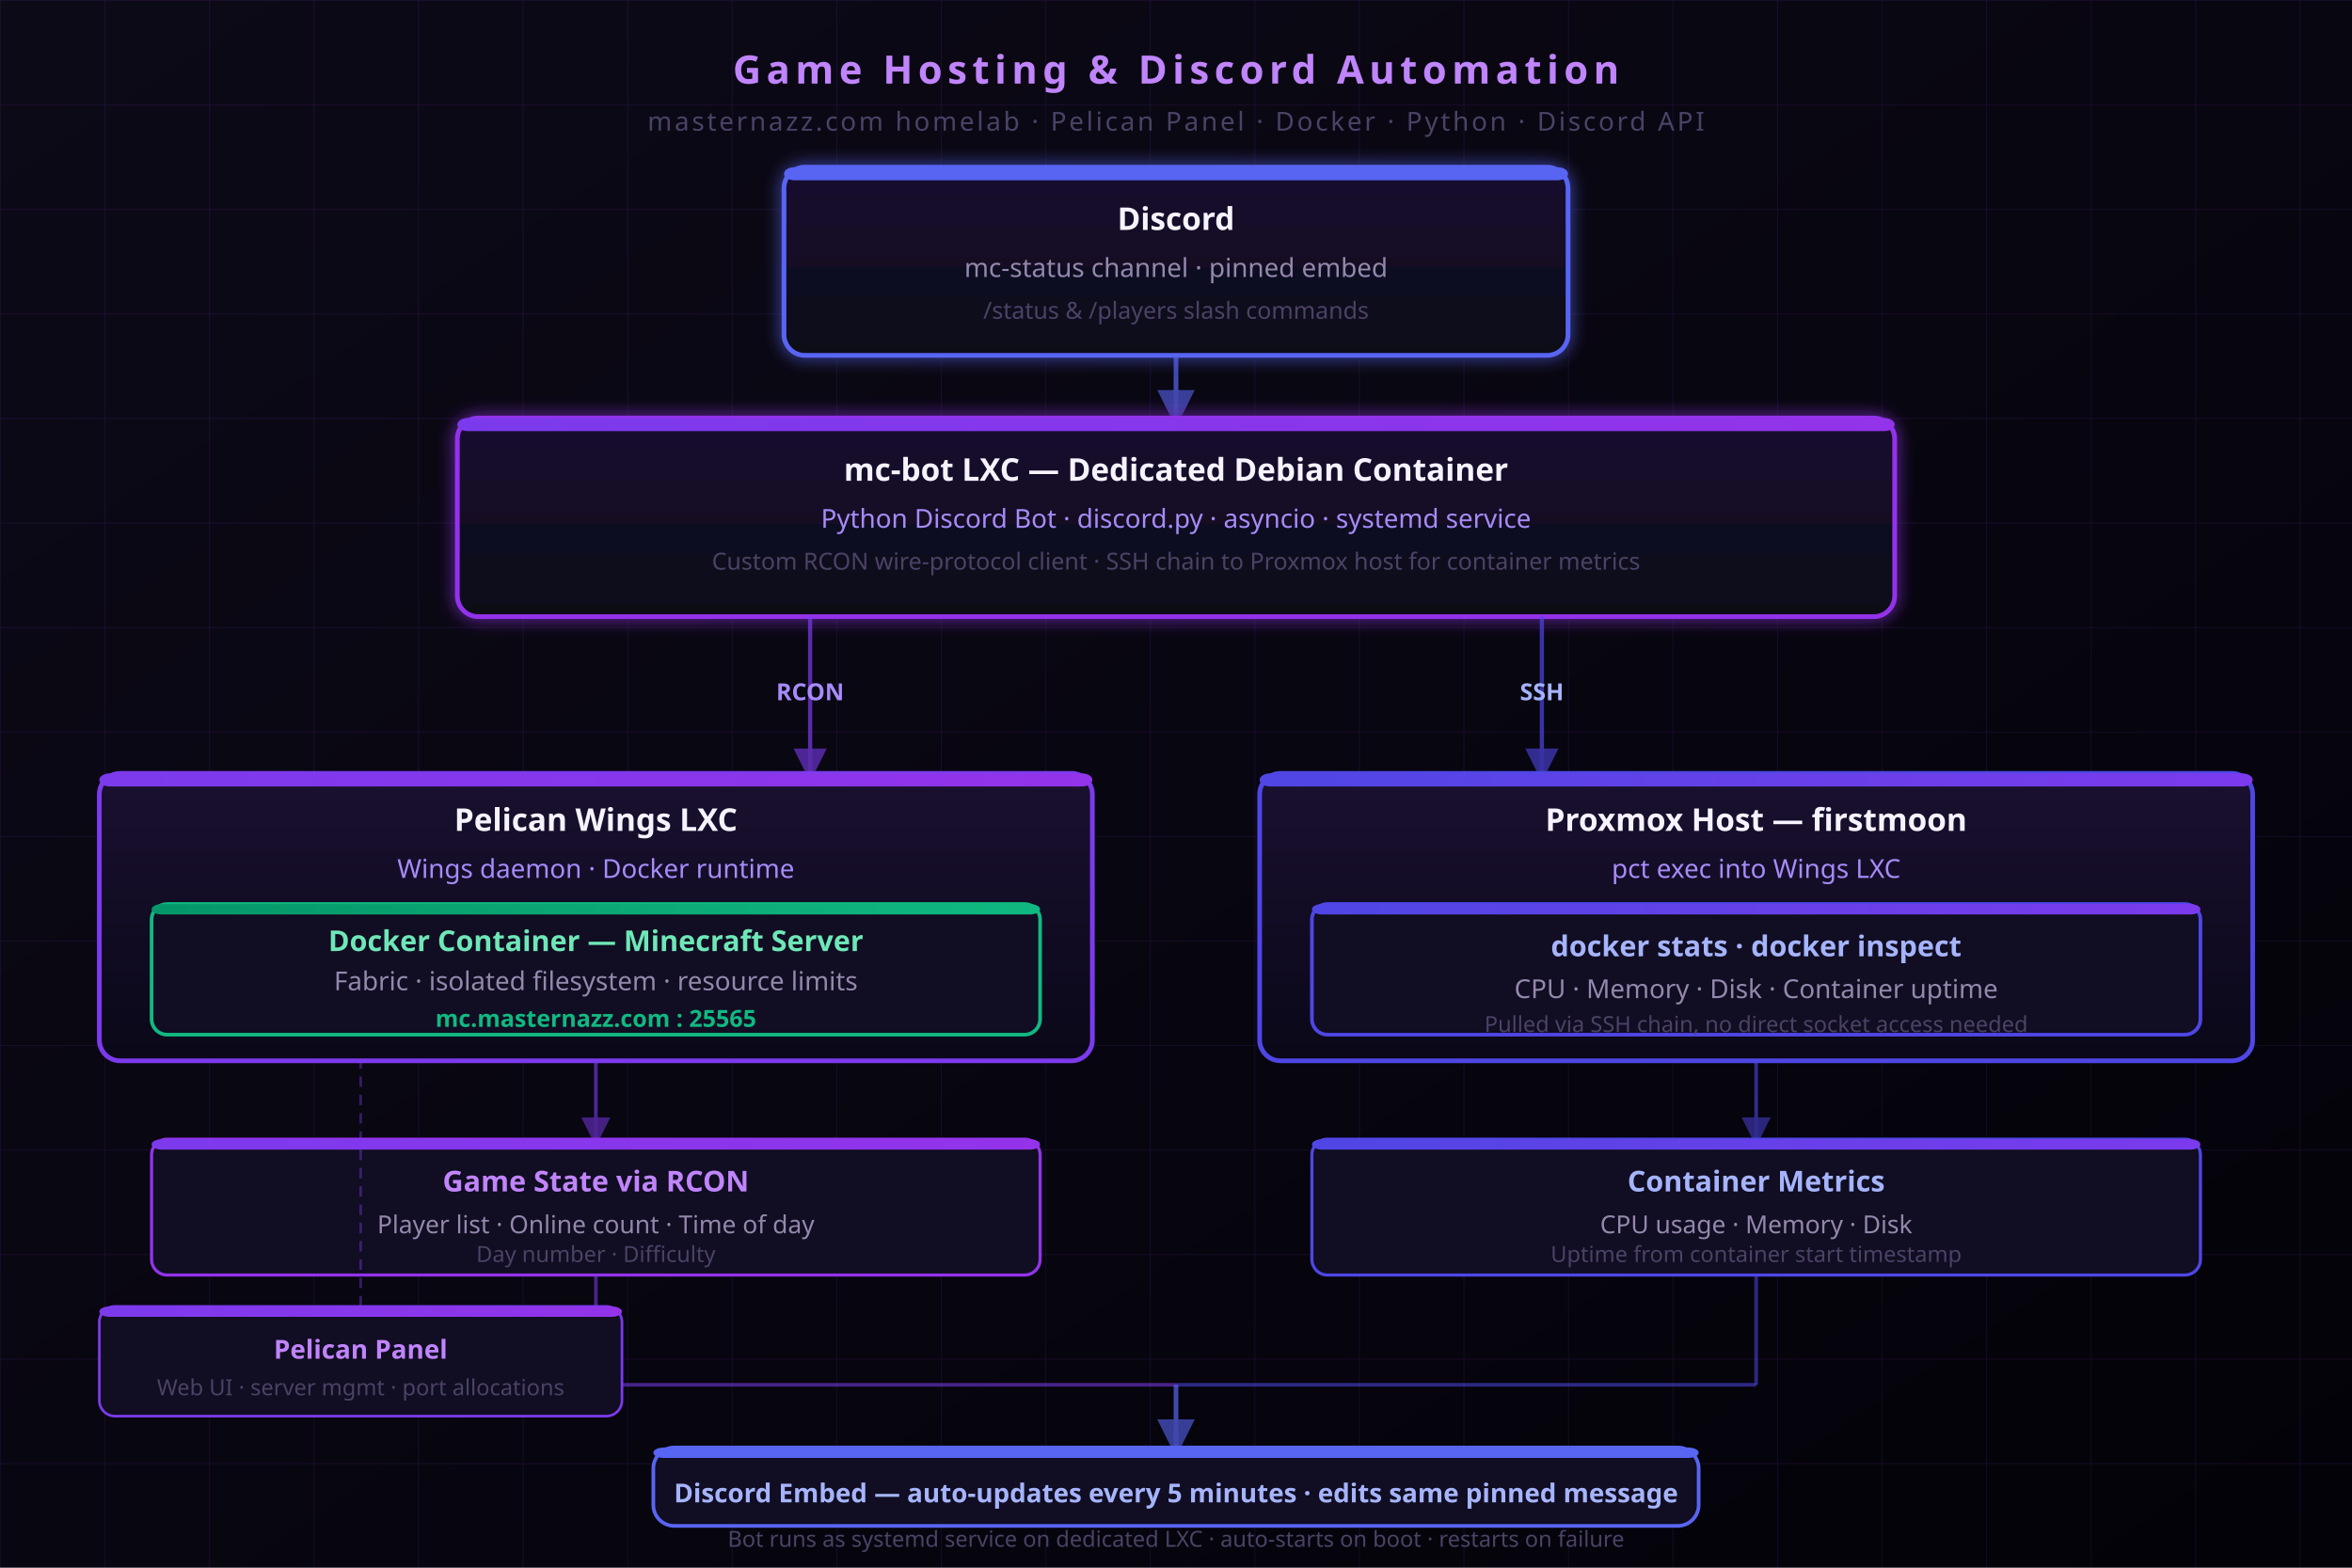
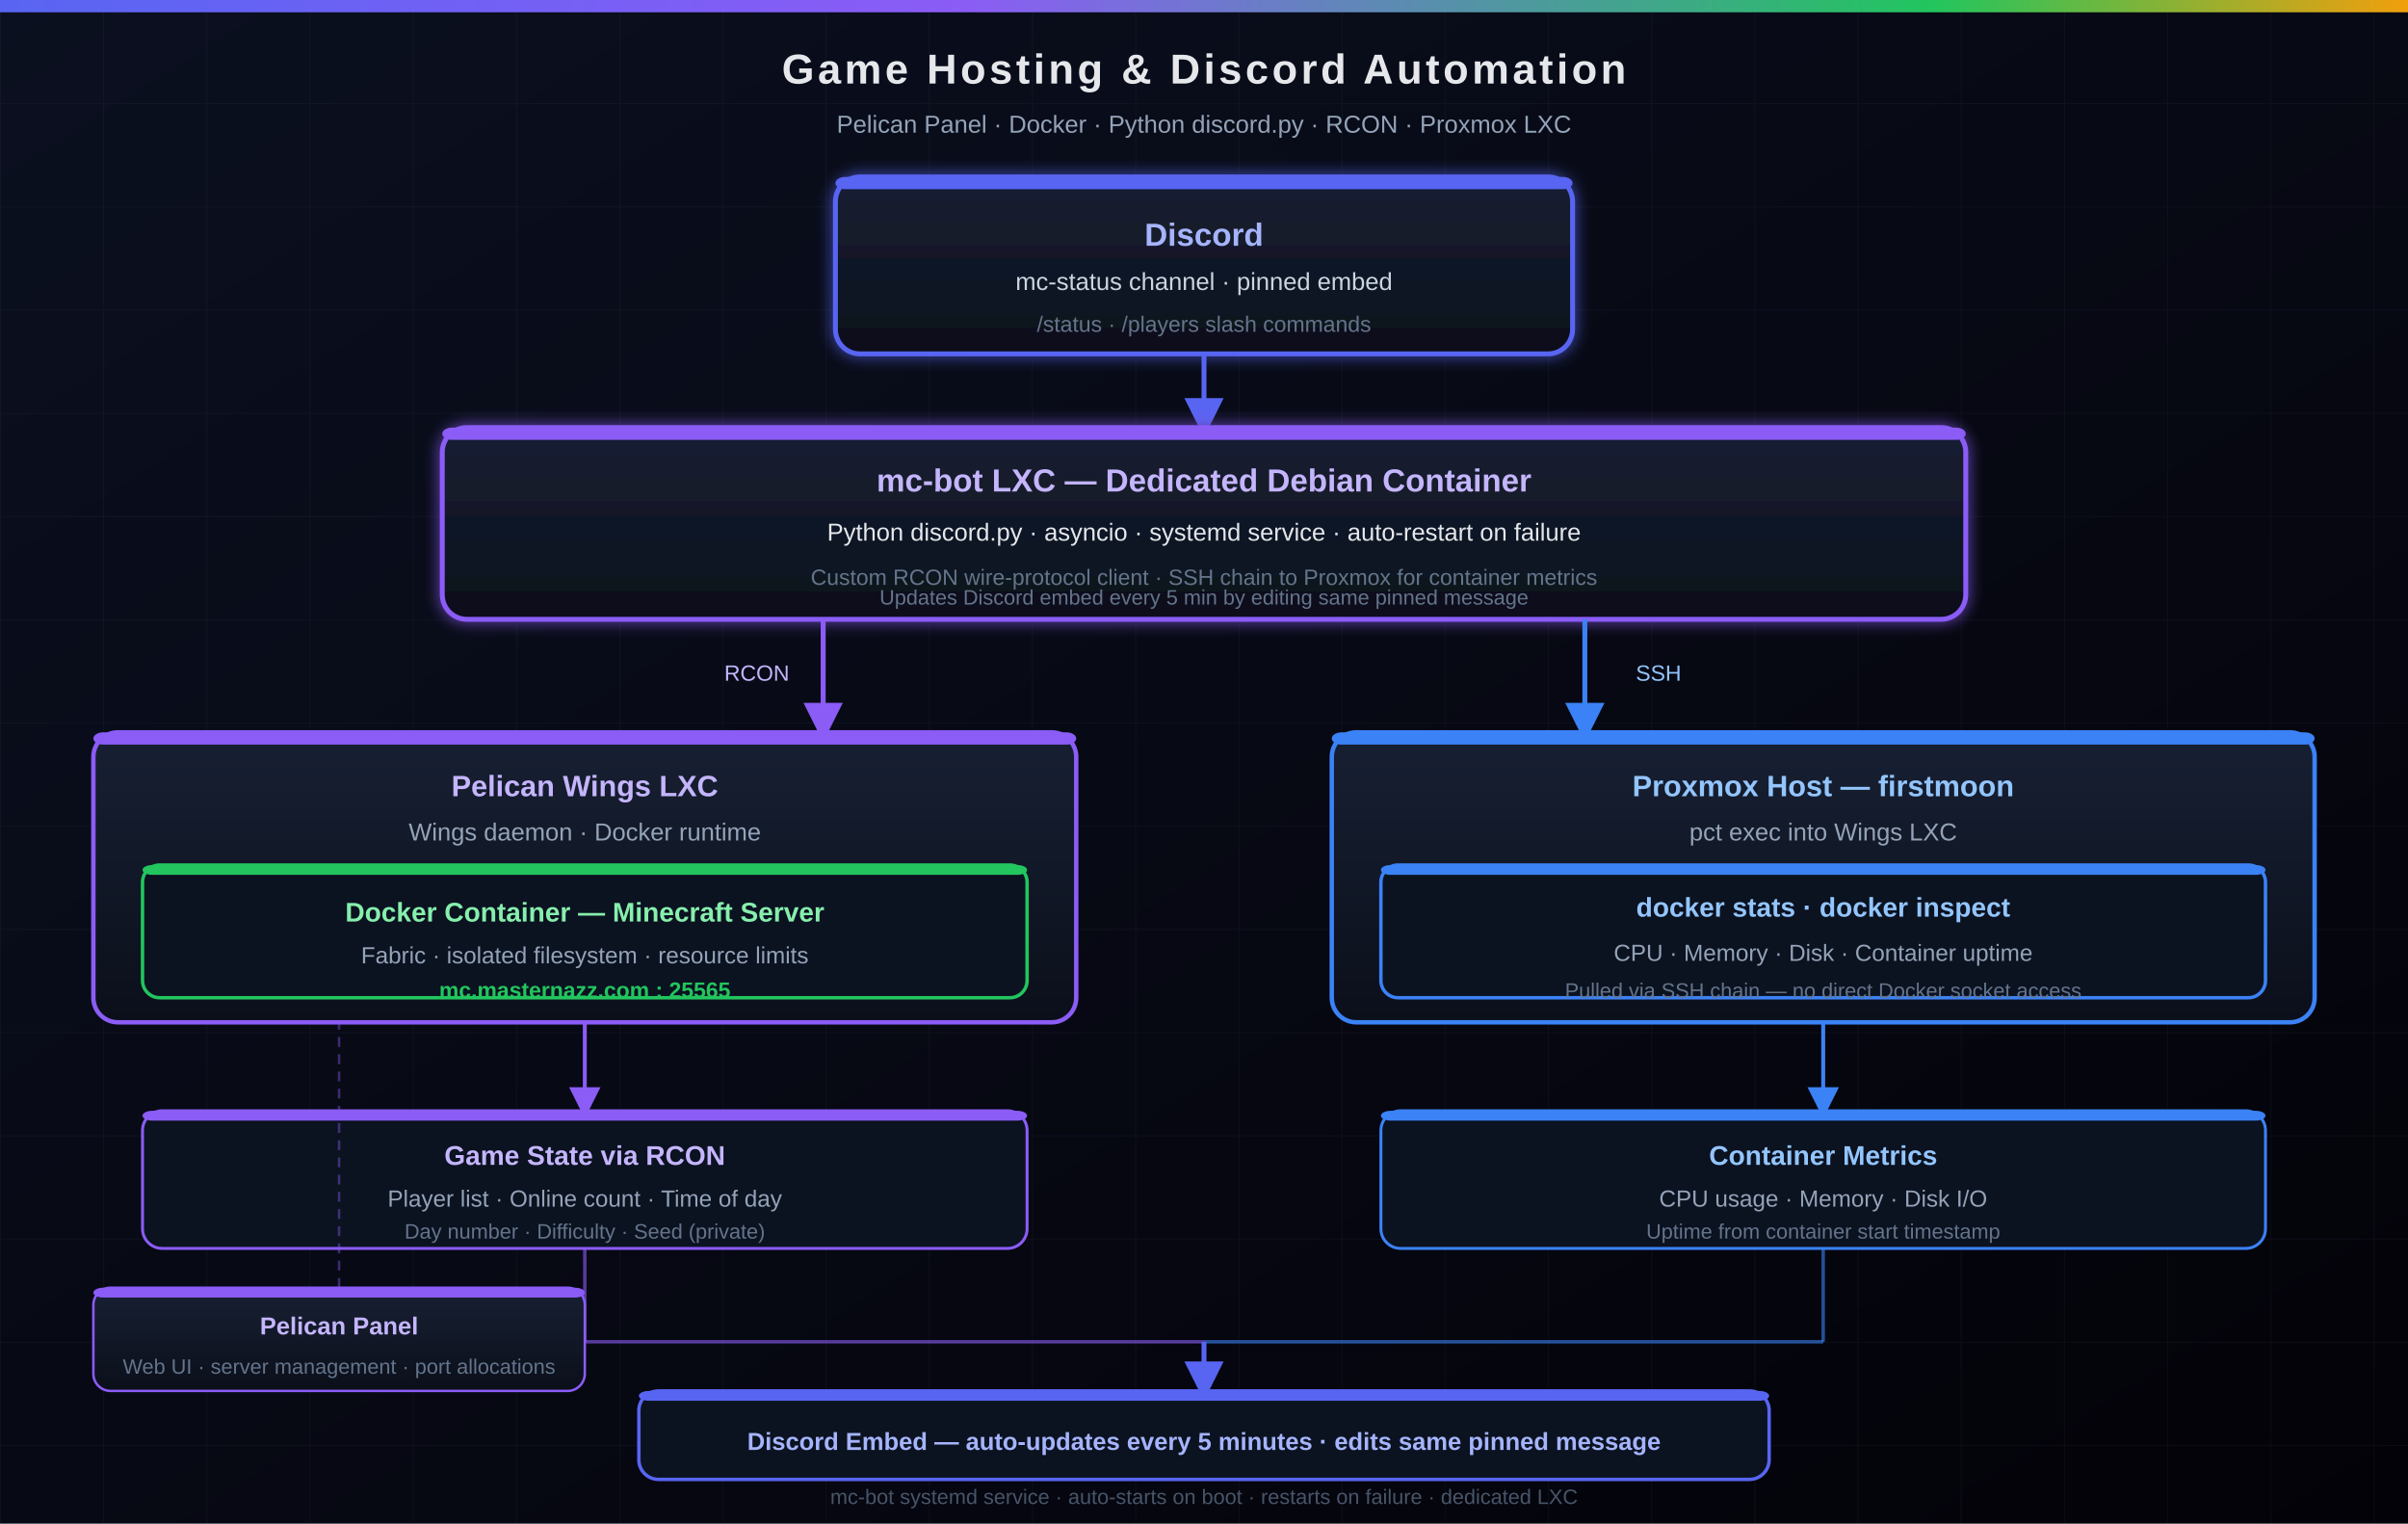
- <svg xmlns="http://www.w3.org/2000/svg" width="900" height="600" viewBox="0 0 900 600" font-family="'Segoe UI', system-ui, sans-serif">
+ <svg xmlns="http://www.w3.org/2000/svg" width="980" height="620" viewBox="0 0 980 620" font-family="'Segoe UI', Arial, sans-serif">
  <defs>
-     <linearGradient id="bg" x1="0" y1="0" x2="1" y2="1" gradientUnits="objectBoundingBox">
-       <stop offset="0%" stop-color="#0d0a18" />
+     <linearGradient id="bg" x1="0" y1="0" x2="1" y2="1">
+       <stop offset="0%" stop-color="#0b1020" />
      <stop offset="100%" stop-color="#030208" />
    </linearGradient>
-     <linearGradient id="card" x1="0" y1="0" x2="0" y2="1" gradientUnits="objectBoundingBox">
-       <stop offset="0%" stop-color="#1a1030" />
-       <stop offset="100%" stop-color="#0a0818" />
+     <linearGradient id="card" x1="0" y1="0" x2="0" y2="1">
+       <stop offset="0%" stop-color="#172033" />
+       <stop offset="100%" stop-color="#0b0f1a" />
    </linearGradient>
-     <linearGradient id="purpleBar" x1="0" y1="0" x2="1" y2="0" gradientUnits="objectBoundingBox">
-       <stop offset="0%" stop-color="#7c3aed" />
-       <stop offset="100%" stop-color="#9333ea" />
+     <linearGradient id="bar" x1="0" y1="0" x2="1" y2="0">
+       <stop offset="0%" stop-color="#5865F2" />
+       <stop offset="40%" stop-color="#8b5cf6" />
+       <stop offset="80%" stop-color="#22c55e" />
+       <stop offset="100%" stop-color="#f59e0b" />
    </linearGradient>
-     <linearGradient id="blueBar" x1="0" y1="0" x2="1" y2="0" gradientUnits="objectBoundingBox">
-       <stop offset="0%" stop-color="#4f46e5" />
-       <stop offset="100%" stop-color="#7c3aed" />
-     </linearGradient>
-     <linearGradient id="greenBar" x1="0" y1="0" x2="1" y2="0" gradientUnits="objectBoundingBox">
-       <stop offset="0%" stop-color="#059669" />
-       <stop offset="100%" stop-color="#10b981" />
-     </linearGradient>
-     <pattern id="grid" width="40" height="40" patternUnits="userSpaceOnUse">
-       <path d="M 40 0 L 0 0 0 40" fill="none" stroke="#9333ea" stroke-width="0.4" opacity="0.2" />
+     <pattern id="grid" width="42" height="42" patternUnits="userSpaceOnUse">
+       <path d="M42 0H0V42" fill="none" stroke="#334155" stroke-width="0.45" opacity="0.24" />
    </pattern>
    <filter id="glow">
      <feGaussianBlur in="SourceGraphic" stdDeviation="3" result="b" />
      <feMerge>
        <feMergeNode in="b" />
        <feMergeNode in="SourceGraphic" />
      </feMerge>
    </filter>
-     <marker id="arr" markerWidth="8" markerHeight="8" refX="6" refY="4" orient="auto">
-       <path d="M0,0 L0,8 L8,4 z" fill="#7c3aed" opacity="0.85" />
+     <marker id="arrDiscord" markerWidth="8" markerHeight="8" refX="6" refY="4" orient="auto">
+       <path d="M0,0 L0,8 L8,4 z" fill="#5865F2" />
+     </marker>
+     <marker id="arrPurple" markerWidth="8" markerHeight="8" refX="6" refY="4" orient="auto">
+       <path d="M0,0 L0,8 L8,4 z" fill="#8b5cf6" />
    </marker>
    <marker id="arrBlue" markerWidth="8" markerHeight="8" refX="6" refY="4" orient="auto">
-       <path d="M0,0 L0,8 L8,4 z" fill="#4f46e5" opacity="0.85" />
+       <path d="M0,0 L0,8 L8,4 z" fill="#3b82f6" />
    </marker>
    <marker id="arrGreen" markerWidth="8" markerHeight="8" refX="6" refY="4" orient="auto">
-       <path d="M0,0 L0,8 L8,4 z" fill="#10b981" opacity="0.85" />
-     </marker>
-     <marker id="arrDiscord" markerWidth="8" markerHeight="8" refX="6" refY="4" orient="auto">
-       <path d="M0,0 L0,8 L8,4 z" fill="#5865F2" opacity="0.85" />
+       <path d="M0,0 L0,8 L8,4 z" fill="#22c55e" />
    </marker>
  </defs>
-   <rect width="900" height="600" fill="url(#bg)" />
-   <rect width="900" height="600" fill="url(#grid)" />
-   <text x="450" y="32" text-anchor="middle" fill="#c084fc" font-size="15" font-weight="700" letter-spacing="2">Game Hosting &amp; Discord Automation</text>
-   <text x="450" y="50" text-anchor="middle" fill="#4b4266" font-size="10" letter-spacing="1">masternazz.com homelab · Pelican Panel · Docker · Python · Discord API</text>
-   <rect x="300" y="64" width="300" height="72" rx="8" fill="url(#card)" stroke="#5865F2" stroke-width="1.8" filter="url(#glow)" />
-   <rect x="300" y="64" width="300" height="5" rx="4" fill="#5865F2" />
-   <text x="450" y="88" text-anchor="middle" fill="#f6f3ff" font-size="12" font-weight="700">Discord</text>
-   <text x="450" y="106" text-anchor="middle" fill="#9488ad" font-size="10">mc-status channel · pinned embed</text>
-   <text x="450" y="122" text-anchor="middle" fill="#4b4266" font-size="9">/status &amp; /players slash commands</text>
-   <line x1="450" y1="136" x2="450" y2="160" stroke="#5865F2" stroke-width="1.8" opacity="0.7" marker-end="url(#arrDiscord)" />
-   <rect x="175" y="160" width="550" height="76" rx="8" fill="url(#card)" stroke="#9333ea" stroke-width="1.8" filter="url(#glow)" />
-   <rect x="175" y="160" width="550" height="5" rx="4" fill="url(#purpleBar)" />
-   <text x="450" y="184" text-anchor="middle" fill="#f6f3ff" font-size="12" font-weight="700">mc-bot LXC — Dedicated Debian Container</text>
-   <text x="450" y="202" text-anchor="middle" fill="#a78bfa" font-size="10">Python Discord Bot · discord.py · asyncio · systemd service</text>
-   <text x="450" y="218" text-anchor="middle" fill="#4b4266" font-size="9">Custom RCON wire-protocol client · SSH chain to Proxmox host for container metrics</text>
-   <line x1="310" y1="236" x2="310" y2="296" stroke="#7c3aed" stroke-width="1.6" opacity="0.7" marker-end="url(#arr)" />
-   <text x="310" y="272" text-anchor="middle" fill="#a78bfa" font-size="9" font-weight="600" dy="-4">RCON</text>
-   <line x1="590" y1="236" x2="590" y2="296" stroke="#4f46e5" stroke-width="1.6" opacity="0.7" marker-end="url(#arrBlue)" />
-   <text x="590" y="272" text-anchor="middle" fill="#a5b4fc" font-size="9" font-weight="600" dy="-4">SSH</text>
-   <rect x="38" y="296" width="380" height="110" rx="8" fill="url(#card)" stroke="#7c3aed" stroke-width="1.8" />
-   <rect x="38" y="296" width="380" height="5" rx="4" fill="url(#purpleBar)" />
-   <text x="228" y="318" text-anchor="middle" fill="#f6f3ff" font-size="12" font-weight="700">Pelican Wings LXC</text>
-   <text x="228" y="336" text-anchor="middle" fill="#a78bfa" font-size="10">Wings daemon · Docker runtime</text>
-   <rect x="58" y="346" width="340" height="50" rx="6" fill="#110d22" stroke="#10b981" stroke-width="1.4" />
-   <rect x="58" y="346" width="340" height="4" rx="4" fill="url(#greenBar)" />
-   <text x="228" y="364" text-anchor="middle" fill="#6ee7b7" font-size="11" font-weight="700">Docker Container — Minecraft Server</text>
-   <text x="228" y="379" text-anchor="middle" fill="#9488ad" font-size="10">Fabric · isolated filesystem · resource limits</text>
-   <text x="228" y="393" text-anchor="middle" fill="#10b981" font-size="9" font-weight="600">mc.masternazz.com : 25565</text>
-   <rect x="482" y="296" width="380" height="110" rx="8" fill="url(#card)" stroke="#4f46e5" stroke-width="1.8" />
-   <rect x="482" y="296" width="380" height="5" rx="4" fill="url(#blueBar)" />
-   <text x="672" y="318" text-anchor="middle" fill="#f6f3ff" font-size="12" font-weight="700">Proxmox Host — firstmoon</text>
-   <text x="672" y="336" text-anchor="middle" fill="#a78bfa" font-size="10">pct exec into Wings LXC</text>
-   <rect x="502" y="346" width="340" height="50" rx="6" fill="#110d22" stroke="#4f46e5" stroke-width="1.4" />
-   <rect x="502" y="346" width="340" height="4" rx="4" fill="url(#blueBar)" />
-   <text x="672" y="366" text-anchor="middle" fill="#a5b4fc" font-size="11" font-weight="700">docker stats · docker inspect</text>
-   <text x="672" y="382" text-anchor="middle" fill="#9488ad" font-size="10">CPU · Memory · Disk · Container uptime</text>
-   <text x="672" y="395" text-anchor="middle" fill="#4b4266" font-size="8.5">Pulled via SSH chain, no direct socket access needed</text>
-   <line x1="228" y1="406" x2="228" y2="436" stroke="#7c3aed" stroke-width="1.4" opacity="0.6" marker-end="url(#arr)" />
-   <line x1="672" y1="406" x2="672" y2="436" stroke="#4f46e5" stroke-width="1.4" opacity="0.6" marker-end="url(#arrBlue)" />
-   <rect x="58" y="436" width="340" height="52" rx="6" fill="#110d22" stroke="#9333ea" stroke-width="1.2" />
-   <rect x="58" y="436" width="340" height="4" rx="4" fill="url(#purpleBar)" />
-   <text x="228" y="456" text-anchor="middle" fill="#c084fc" font-size="11" font-weight="700">Game State via RCON</text>
-   <text x="228" y="472" text-anchor="middle" fill="#9488ad" font-size="9.5">Player list · Online count · Time of day</text>
-   <text x="228" y="483" text-anchor="middle" fill="#4b4266" font-size="8.5">Day number · Difficulty</text>
-   <rect x="502" y="436" width="340" height="52" rx="6" fill="#110d22" stroke="#4f46e5" stroke-width="1.2" />
-   <rect x="502" y="436" width="340" height="4" rx="4" fill="url(#blueBar)" />
-   <text x="672" y="456" text-anchor="middle" fill="#a5b4fc" font-size="11" font-weight="700">Container Metrics</text>
-   <text x="672" y="472" text-anchor="middle" fill="#9488ad" font-size="9.5">CPU usage · Memory · Disk</text>
-   <text x="672" y="483" text-anchor="middle" fill="#4b4266" font-size="8.5">Uptime from container start timestamp</text>
-   <line x1="228" y1="488" x2="228" y2="530" stroke="#7c3aed" stroke-width="1.4" opacity="0.55" />
-   <line x1="228" y1="530" x2="450" y2="530" stroke="#7c3aed" stroke-width="1.4" opacity="0.55" />
-   <line x1="672" y1="488" x2="672" y2="530" stroke="#4f46e5" stroke-width="1.4" opacity="0.55" />
-   <line x1="672" y1="530" x2="450" y2="530" stroke="#4f46e5" stroke-width="1.4" opacity="0.55" />
-   <line x1="450" y1="530" x2="450" y2="554" stroke="#5865F2" stroke-width="1.8" opacity="0.7" marker-end="url(#arrDiscord)" />
-   <rect x="250" y="554" width="400" height="30" rx="8" fill="#110d22" stroke="#5865F2" stroke-width="1.4" />
-   <rect x="250" y="554" width="400" height="4" rx="4" fill="#5865F2" />
-   <text x="450" y="575" text-anchor="middle" fill="#a5b4fc" font-size="10" font-weight="700">Discord Embed — auto-updates every 5 minutes · edits same pinned message</text>
-   <rect x="38" y="500" width="200" height="42" rx="6" fill="#110d22" stroke="#7c3aed" stroke-width="1.0" />
-   <rect x="38" y="500" width="200" height="4" rx="4" fill="url(#purpleBar)" />
-   <text x="138" y="520" text-anchor="middle" fill="#c084fc" font-size="10" font-weight="700">Pelican Panel</text>
-   <text x="138" y="534" text-anchor="middle" fill="#4b4266" font-size="8.5">Web UI · server mgmt · port allocations</text>
-   <line x1="138" y1="500" x2="138" y2="406" stroke="#7c3aed" stroke-width="1.0" stroke-dasharray="4,3" opacity="0.4" />
-   <text x="450" y="592" text-anchor="middle" fill="#4b4266" font-size="8.5">Bot runs as systemd service on dedicated LXC · auto-starts on boot · restarts on failure</text>
+   <rect width="980" height="620" fill="url(#bg)" />
+   <rect width="980" height="620" fill="url(#grid)" />
+   <rect x="0" y="0" width="980" height="5" fill="url(#bar)" />
+   <text x="490" y="34" text-anchor="middle" fill="#e5e7eb" font-size="17" font-weight="700" letter-spacing="1.4">Game Hosting &amp; Discord Automation</text>
+   <text x="490" y="54" text-anchor="middle" fill="#94a3b8" font-size="10">Pelican Panel · Docker · Python discord.py · RCON · Proxmox LXC</text>
+   <rect x="340" y="72" width="300" height="72" rx="10" fill="url(#card)" stroke="#5865F2" stroke-width="2" filter="url(#glow)" />
+   <rect x="340" y="72" width="300" height="5" rx="4" fill="#5865F2" />
+   <text x="490" y="100" text-anchor="middle" fill="#a5b4fc" font-size="13" font-weight="700">Discord</text>
+   <text x="490" y="118" text-anchor="middle" fill="#cbd5e1" font-size="10">mc-status channel · pinned embed</text>
+   <text x="490" y="135" text-anchor="middle" fill="#64748b" font-size="9">/status · /players slash commands</text>
+   <line x1="490" y1="144" x2="490" y2="174" stroke="#5865F2" stroke-width="2" marker-end="url(#arrDiscord)" />
+   <rect x="180" y="174" width="620" height="78" rx="10" fill="url(#card)" stroke="#8b5cf6" stroke-width="2" filter="url(#glow)" />
+   <rect x="180" y="174" width="620" height="5" rx="4" fill="#8b5cf6" />
+   <text x="490" y="200" text-anchor="middle" fill="#c4b5fd" font-size="13" font-weight="700">mc-bot LXC — Dedicated Debian Container</text>
+   <text x="490" y="220" text-anchor="middle" fill="#e5e7eb" font-size="10">Python discord.py · asyncio · systemd service · auto-restart on failure</text>
+   <text x="490" y="238" text-anchor="middle" fill="#64748b" font-size="9">Custom RCON wire-protocol client · SSH chain to Proxmox for container metrics</text>
+   <text x="490" y="246" text-anchor="middle" fill="#64748b" font-size="8.5">Updates Discord embed every 5 min by editing same pinned message</text>
+   <line x1="335" y1="252" x2="335" y2="298" stroke="#8b5cf6" stroke-width="2" marker-end="url(#arrPurple)" />
+   <text x="308" y="277" fill="#c4b5fd" font-size="9" text-anchor="middle">RCON</text>
+   <line x1="645" y1="252" x2="645" y2="298" stroke="#3b82f6" stroke-width="2" marker-end="url(#arrBlue)" />
+   <text x="675" y="277" fill="#93c5fd" font-size="9" text-anchor="middle">SSH</text>
+   <rect x="38" y="298" width="400" height="118" rx="10" fill="url(#card)" stroke="#8b5cf6" stroke-width="1.8" />
+   <rect x="38" y="298" width="400" height="5" rx="4" fill="#8b5cf6" />
+   <text x="238" y="324" text-anchor="middle" fill="#c4b5fd" font-size="12" font-weight="700">Pelican Wings LXC</text>
+   <text x="238" y="342" text-anchor="middle" fill="#94a3b8" font-size="10">Wings daemon · Docker runtime</text>
+   <rect x="58" y="352" width="360" height="54" rx="7" fill="#0b1220" stroke="#22c55e" stroke-width="1.4" />
+   <rect x="58" y="352" width="360" height="4" rx="4" fill="#22c55e" />
+   <text x="238" y="375" text-anchor="middle" fill="#86efac" font-size="11" font-weight="700">Docker Container — Minecraft Server</text>
+   <text x="238" y="392" text-anchor="middle" fill="#94a3b8" font-size="9.5">Fabric · isolated filesystem · resource limits</text>
+   <text x="238" y="406" text-anchor="middle" fill="#22c55e" font-size="9" font-weight="600">mc.masternazz.com : 25565</text>
+   <rect x="542" y="298" width="400" height="118" rx="10" fill="url(#card)" stroke="#3b82f6" stroke-width="1.8" />
+   <rect x="542" y="298" width="400" height="5" rx="4" fill="#3b82f6" />
+   <text x="742" y="324" text-anchor="middle" fill="#93c5fd" font-size="12" font-weight="700">Proxmox Host — firstmoon</text>
+   <text x="742" y="342" text-anchor="middle" fill="#94a3b8" font-size="10">pct exec into Wings LXC</text>
+   <rect x="562" y="352" width="360" height="54" rx="7" fill="#0b1220" stroke="#3b82f6" stroke-width="1.4" />
+   <rect x="562" y="352" width="360" height="4" rx="4" fill="#3b82f6" />
+   <text x="742" y="373" text-anchor="middle" fill="#93c5fd" font-size="11" font-weight="700">docker stats · docker inspect</text>
+   <text x="742" y="391" text-anchor="middle" fill="#94a3b8" font-size="9.5">CPU · Memory · Disk · Container uptime</text>
+   <text x="742" y="406" text-anchor="middle" fill="#64748b" font-size="8.5">Pulled via SSH chain — no direct Docker socket access</text>
+   <line x1="238" y1="416" x2="238" y2="452" stroke="#8b5cf6" stroke-width="1.6" marker-end="url(#arrPurple)" />
+   <line x1="742" y1="416" x2="742" y2="452" stroke="#3b82f6" stroke-width="1.6" marker-end="url(#arrBlue)" />
+   <rect x="58" y="452" width="360" height="56" rx="8" fill="#0b1220" stroke="#8b5cf6" stroke-width="1.2" />
+   <rect x="58" y="452" width="360" height="4" rx="4" fill="#8b5cf6" />
+   <text x="238" y="474" text-anchor="middle" fill="#c4b5fd" font-size="11" font-weight="700">Game State via RCON</text>
+   <text x="238" y="491" text-anchor="middle" fill="#94a3b8" font-size="9.5">Player list · Online count · Time of day</text>
+   <text x="238" y="504" text-anchor="middle" fill="#64748b" font-size="8.5">Day number · Difficulty · Seed (private)</text>
+   <rect x="562" y="452" width="360" height="56" rx="8" fill="#0b1220" stroke="#3b82f6" stroke-width="1.2" />
+   <rect x="562" y="452" width="360" height="4" rx="4" fill="#3b82f6" />
+   <text x="742" y="474" text-anchor="middle" fill="#93c5fd" font-size="11" font-weight="700">Container Metrics</text>
+   <text x="742" y="491" text-anchor="middle" fill="#94a3b8" font-size="9.5">CPU usage · Memory · Disk I/O</text>
+   <text x="742" y="504" text-anchor="middle" fill="#64748b" font-size="8.5">Uptime from container start timestamp</text>
+   <line x1="238" y1="508" x2="238" y2="546" stroke="#8b5cf6" stroke-width="1.4" opacity="0.6" />
+   <line x1="238" y1="546" x2="490" y2="546" stroke="#8b5cf6" stroke-width="1.4" opacity="0.6" />
+   <line x1="742" y1="508" x2="742" y2="546" stroke="#3b82f6" stroke-width="1.4" opacity="0.6" />
+   <line x1="742" y1="546" x2="490" y2="546" stroke="#3b82f6" stroke-width="1.4" opacity="0.6" />
+   <line x1="490" y1="546" x2="490" y2="566" stroke="#5865F2" stroke-width="2" marker-end="url(#arrDiscord)" />
+   <rect x="260" y="566" width="460" height="36" rx="8" fill="#0b1220" stroke="#5865F2" stroke-width="1.4" />
+   <rect x="260" y="566" width="460" height="4" rx="4" fill="#5865F2" />
+   <text x="490" y="590" text-anchor="middle" fill="#a5b4fc" font-size="10" font-weight="700">Discord Embed — auto-updates every 5 minutes · edits same pinned message</text>
+   <rect x="38" y="524" width="200" height="42" rx="7" fill="url(#card)" stroke="#8b5cf6" stroke-width="1" />
+   <rect x="38" y="524" width="200" height="4" rx="4" fill="#8b5cf6" />
+   <text x="138" y="543" text-anchor="middle" fill="#c4b5fd" font-size="10" font-weight="700">Pelican Panel</text>
+   <text x="138" y="559" text-anchor="middle" fill="#64748b" font-size="8.5">Web UI · server management · port allocations</text>
+   <line x1="138" y1="524" x2="138" y2="416" stroke="#8b5cf6" stroke-width="1" stroke-dasharray="4,3" opacity="0.4" />
+   <text x="490" y="612" text-anchor="middle" fill="#475569" font-size="8.5">mc-bot systemd service · auto-starts on boot · restarts on failure · dedicated LXC</text>
</svg>
